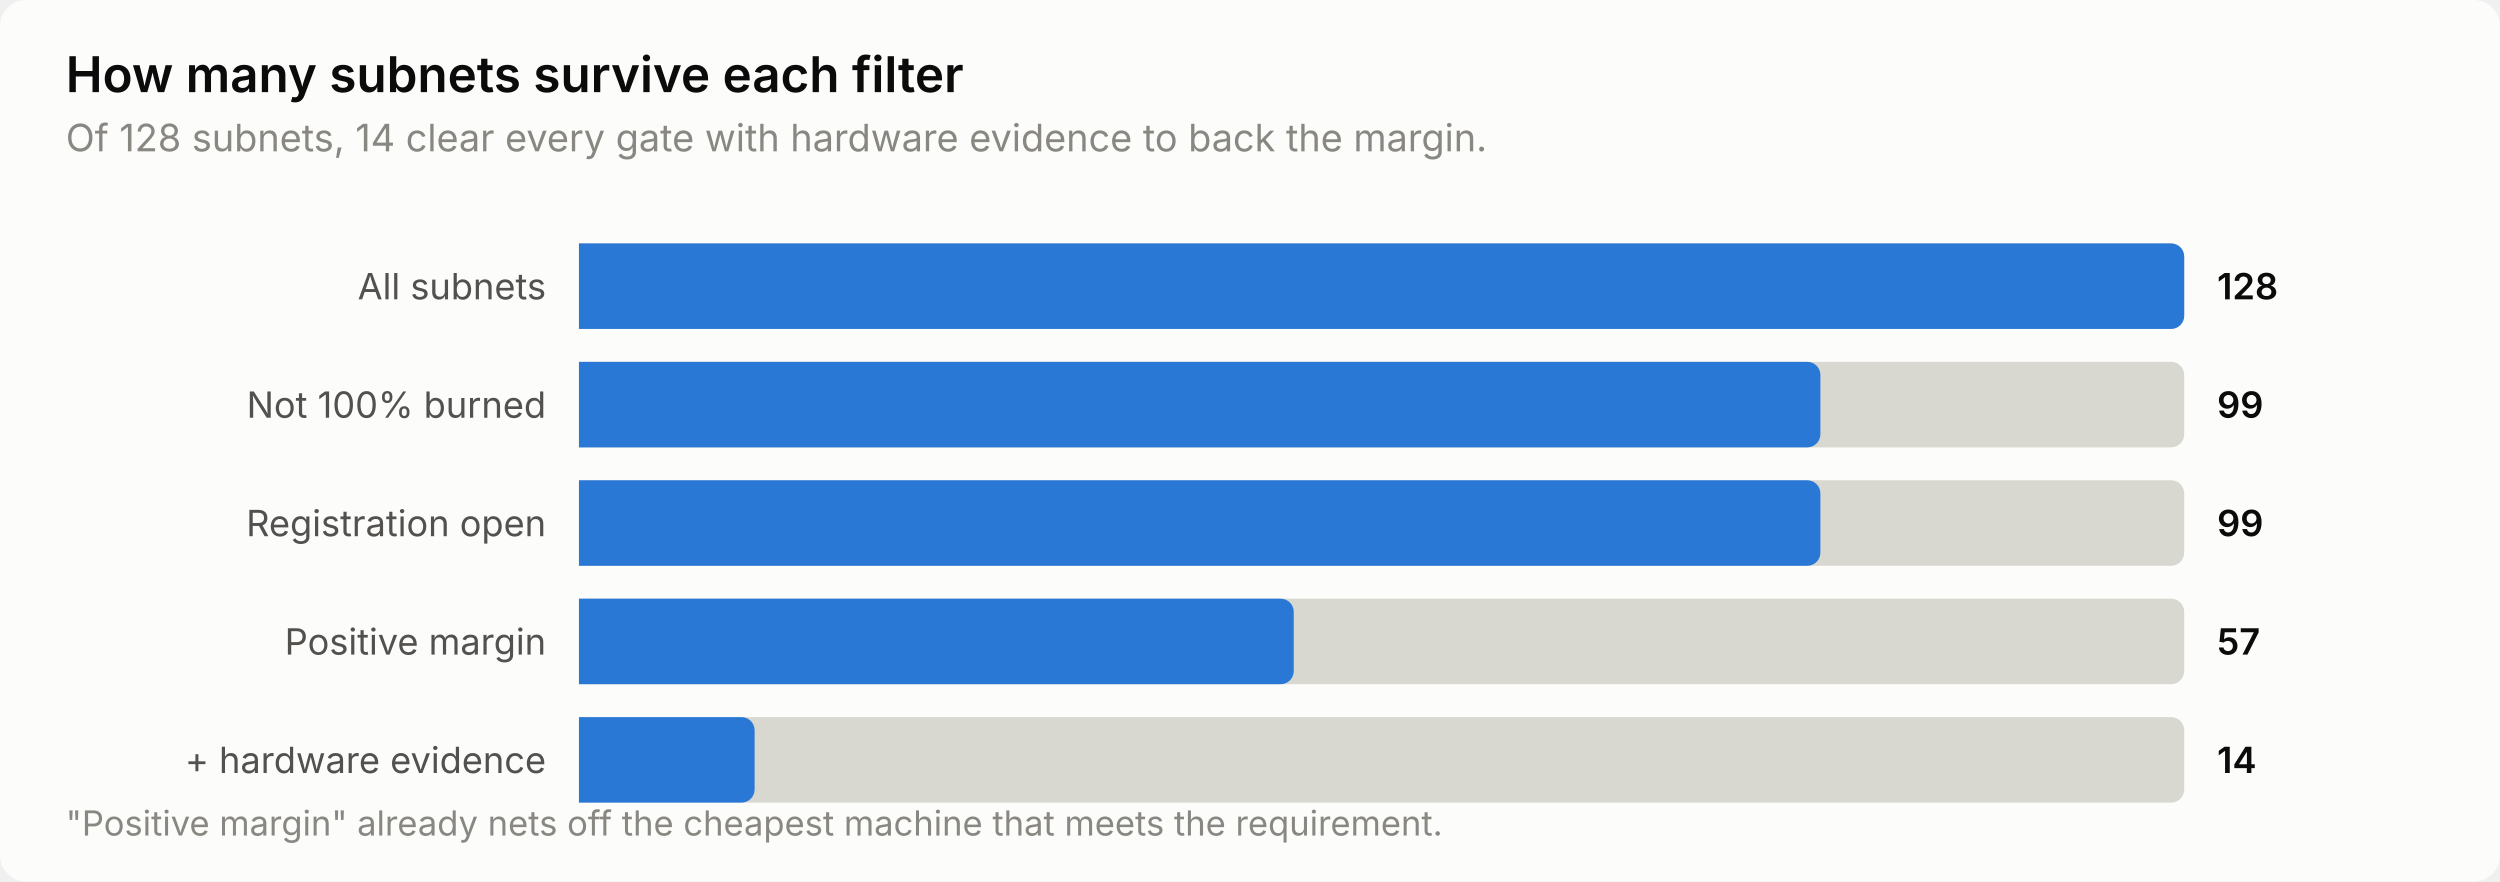
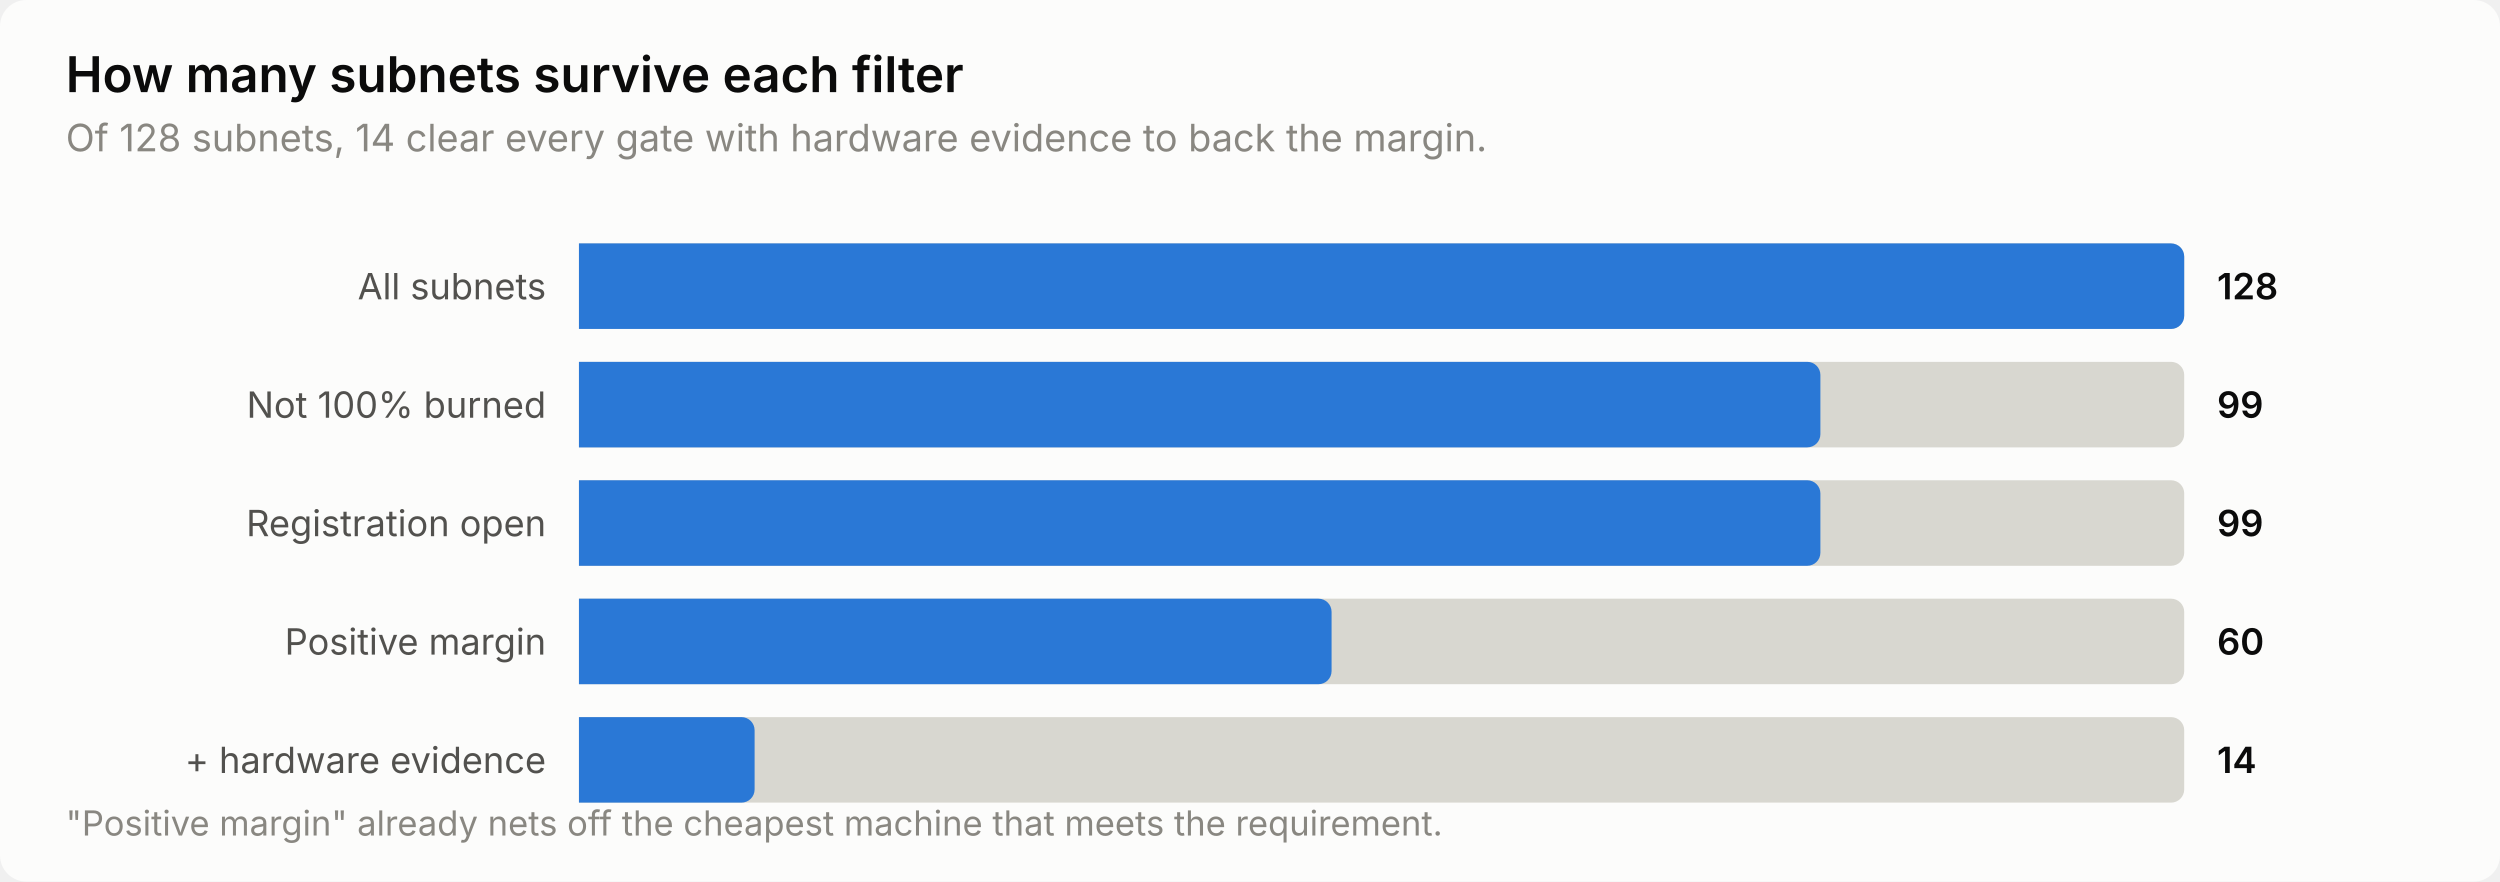
<svg xmlns="http://www.w3.org/2000/svg" width="760" height="268" viewBox="0 0 760 268" role="img" aria-label="How many subnets survive each filter">
  <style>
    text { font-family: system-ui, -apple-system, 'Segoe UI', sans-serif; }
    .t-title { font-size: 15px; font-weight: 600; }
    .t-sub { font-size: 11.5px; }
    .t-lab { font-size: 11px; }
    .t-val { font-size: 11px; font-weight: 600; font-variant-numeric: tabular-nums; }
    .t-tick { font-size: 10.5px; font-variant-numeric: tabular-nums; }

    .surface { fill: #fcfcfb; }
    .ink { fill: #0b0b0b; }
    .ink2 { fill: #52514e; }
    .muted { fill: #898781; }
    .grid { stroke: #e1e0d9; }
    .axis { stroke: #c3c2b7; }
    .accent { fill: #2a78d6; }
    .critical { fill: #d03b3b; }
    .deemph { fill: #d8d7d0; }

    @media (prefers-color-scheme: dark) {
      .surface { fill: #1a1a19; }
      .ink { fill: #ffffff; }
      .ink2 { fill: #c3c2b7; }
      .muted { fill: #898781; }
      .grid { stroke: #2c2c2a; }
      .axis { stroke: #383835; }
      .accent { fill: #3987e5; }
      .deemph { fill: #3a3a37; }
    }
</style>
  <rect class="surface" width="760" height="268" rx="8" />
  <text class="ink t-title" x="20" y="28">How many subnets survive each filter</text>
  <text class="muted t-sub" x="20" y="46">Of 128 subnets, 14 clear every gate with hardware evidence to back the margin.</text>
  <text class="ink2 t-lab" x="166" y="91" text-anchor="end">All subnets</text>
  <path class="deemph" d="M176.0,74.0 H660.0 a4.0,4.0 0 0 1 4.0,4.0 V96.0 a4.0,4.0 0 0 1 -4.0,4.0 H176.0 Z" />
  <path class="accent" d="M176.0,74.0 H660.0 a4.0,4.0 0 0 1 4.0,4.0 V96.0 a4.0,4.0 0 0 1 -4.0,4.0 H176.0 Z" />
  <text class="ink t-val" x="674" y="91">128</text>
  <text class="ink2 t-lab" x="166" y="127" text-anchor="end">Not 100% burned</text>
  <path class="deemph" d="M176.0,110.0 H660.0 a4.0,4.0 0 0 1 4.0,4.0 V132.0 a4.0,4.0 0 0 1 -4.0,4.0 H176.0 Z" />
  <path class="accent" d="M176.0,110.0 H549.4 a4.0,4.0 0 0 1 4.0,4.0 V132.0 a4.0,4.0 0 0 1 -4.0,4.0 H176.0 Z" />
  <text class="ink t-val" x="674" y="127">99</text>
  <text class="ink2 t-lab" x="166" y="163" text-anchor="end">Registration open</text>
  <path class="deemph" d="M176.0,146.0 H660.0 a4.0,4.0 0 0 1 4.0,4.0 V168.0 a4.0,4.0 0 0 1 -4.0,4.0 H176.0 Z" />
  <path class="accent" d="M176.0,146.0 H549.4 a4.0,4.0 0 0 1 4.0,4.0 V168.0 a4.0,4.0 0 0 1 -4.0,4.0 H176.0 Z" />
  <text class="ink t-val" x="674" y="163">99</text>
  <text class="ink2 t-lab" x="166" y="199" text-anchor="end">Positive margin</text>
  <path class="deemph" d="M176.0,182.0 H660.0 a4.0,4.0 0 0 1 4.0,4.0 V204.0 a4.0,4.0 0 0 1 -4.0,4.0 H176.0 Z" />
-   <path class="accent" d="M176.0,182.0 H389.3 a4.0,4.0 0 0 1 4.0,4.0 V204.0 a4.0,4.0 0 0 1 -4.0,4.0 H176.0 Z" />
-   <text class="ink t-val" x="674" y="199">57</text>
+   <path class="accent" d="M176.0,182.0 H400.8 a4.0,4.0 0 0 1 4.0,4.0 V204.0 a4.0,4.0 0 0 1 -4.0,4.0 H176.0 Z" />
+   <text class="ink t-val" x="674" y="199">60</text>
  <text class="ink2 t-lab" x="166" y="235" text-anchor="end">+ hardware evidence</text>
  <path class="deemph" d="M176.0,218.0 H660.0 a4.0,4.0 0 0 1 4.0,4.0 V240.0 a4.0,4.0 0 0 1 -4.0,4.0 H176.0 Z" />
  <path class="accent" d="M176.0,218.0 H225.4 a4.0,4.0 0 0 1 4.0,4.0 V240.0 a4.0,4.0 0 0 1 -4.0,4.0 H176.0 Z" />
  <text class="ink t-val" x="674" y="235">14</text>
  <text class="muted t-tick" x="20" y="254">"Positive margin" already nets off the cheapest machine that meets the requirement.</text>
</svg>
